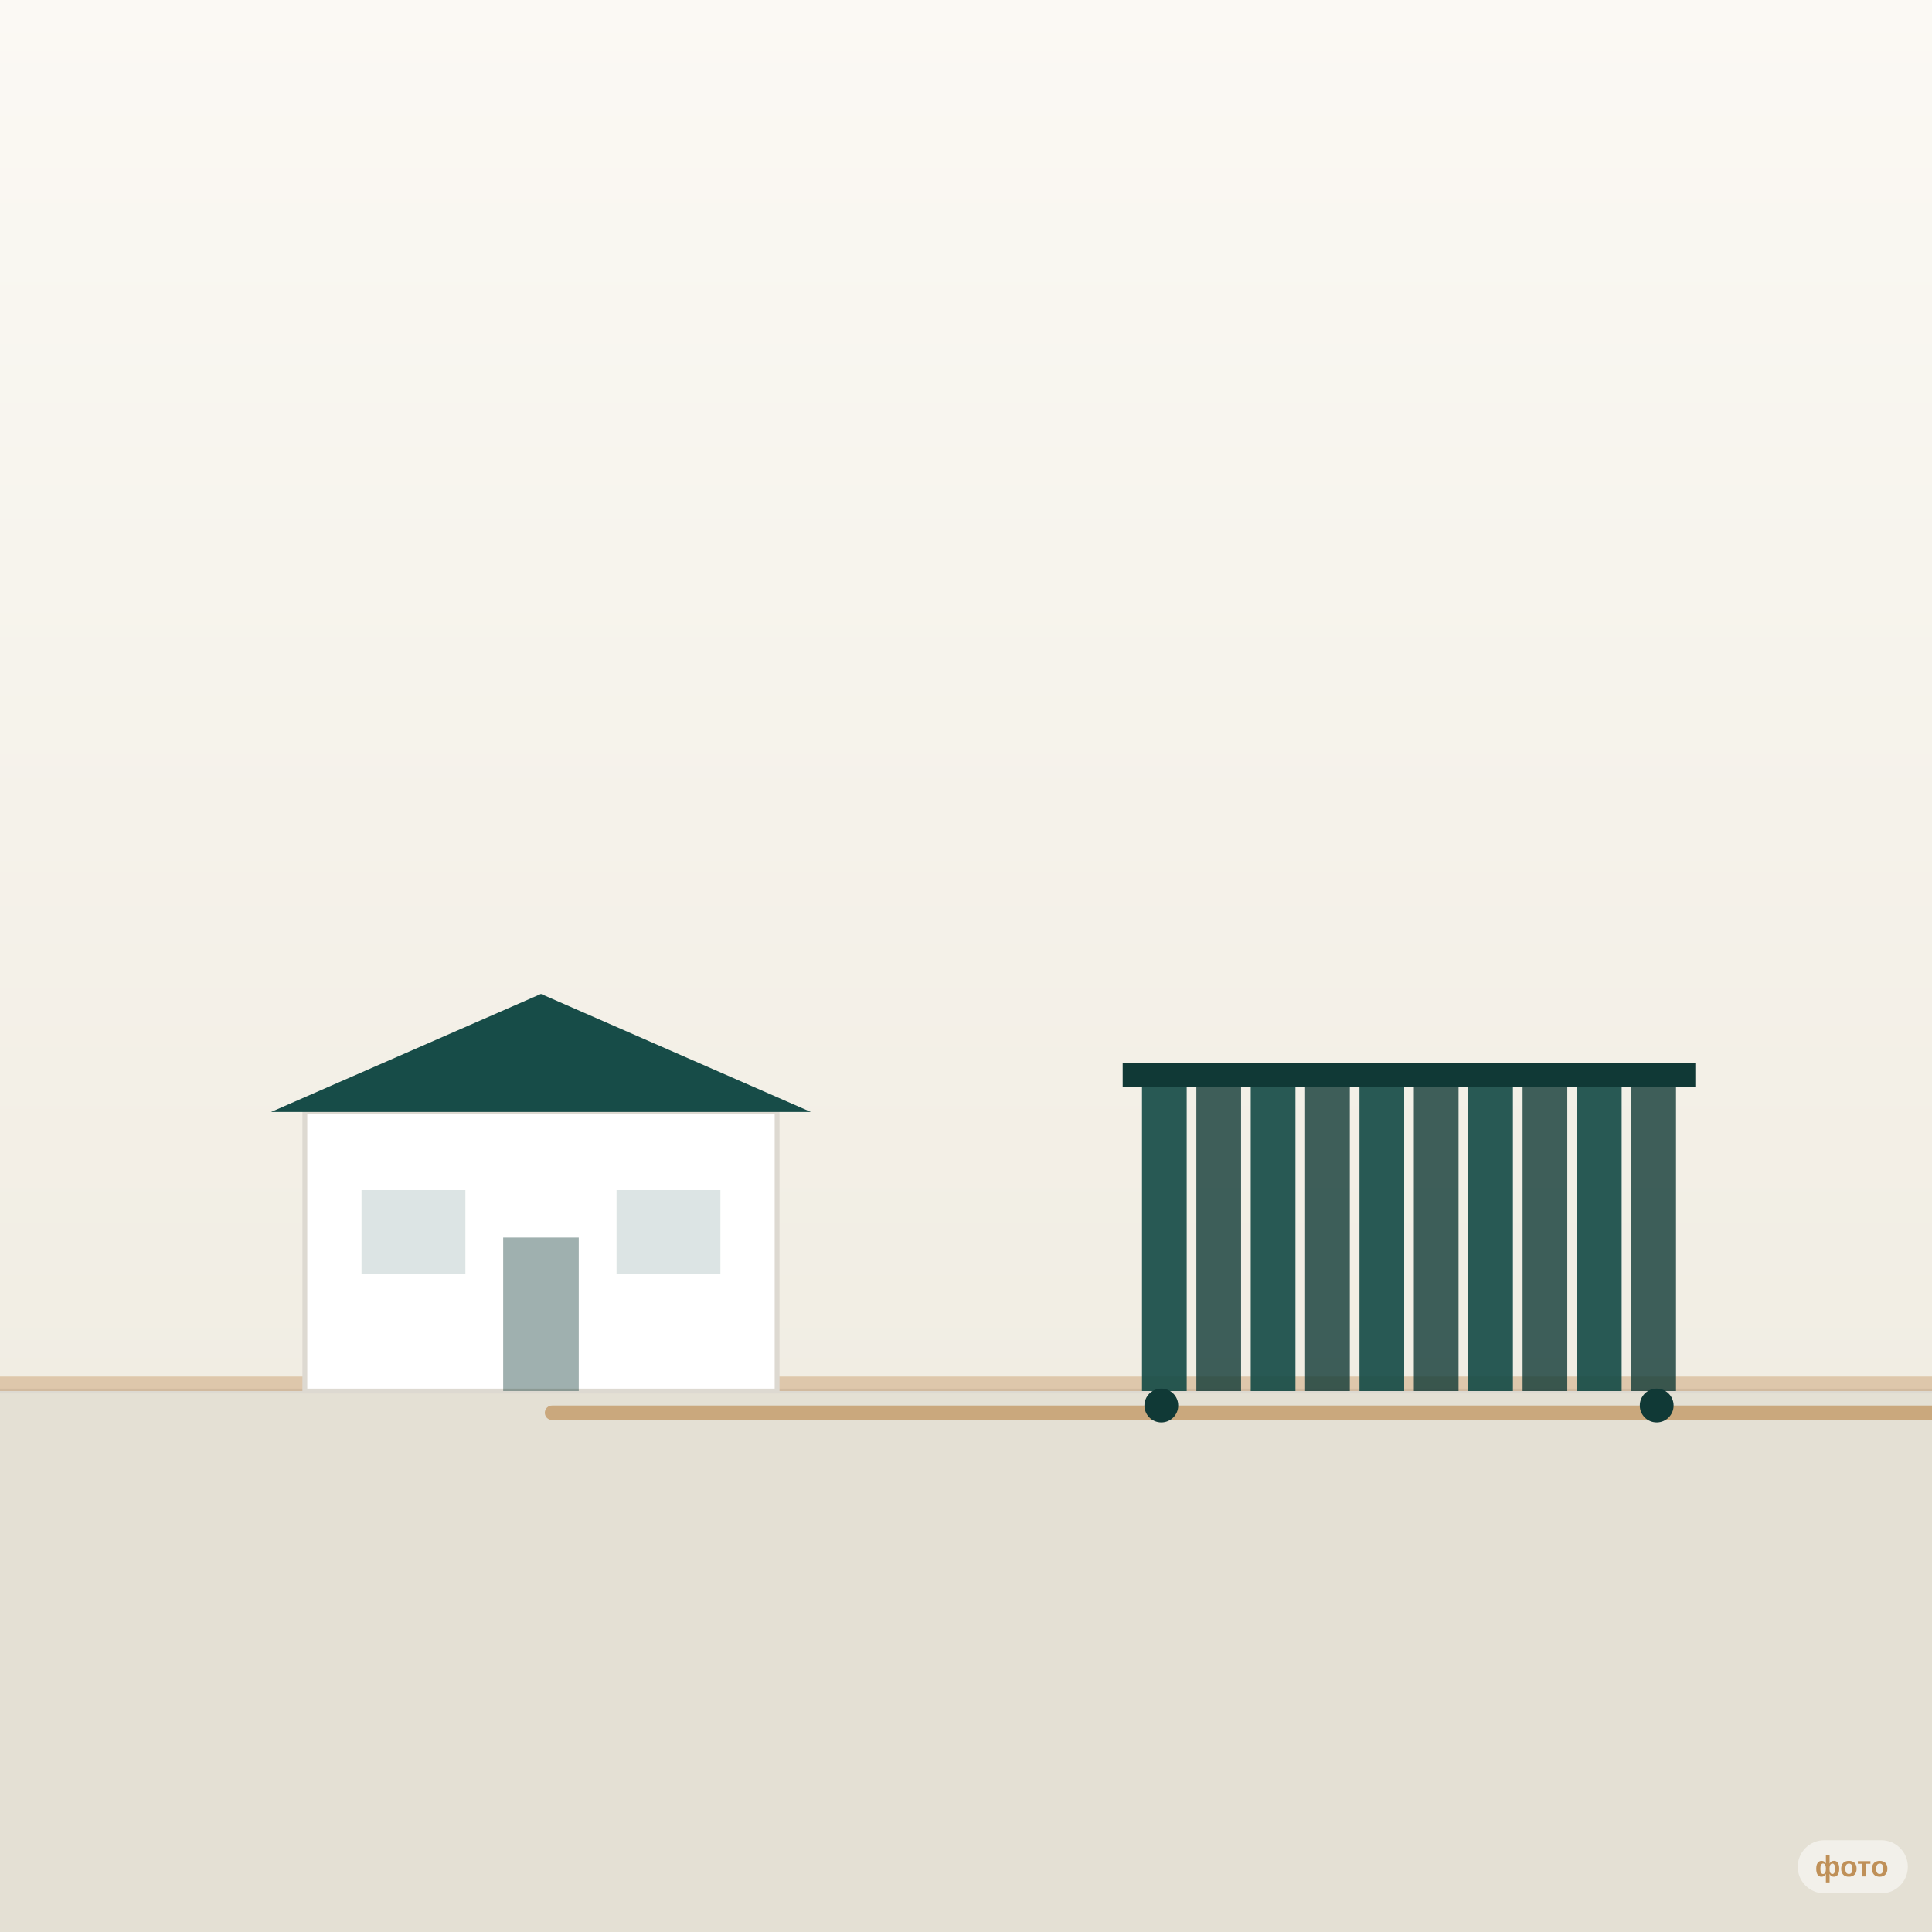
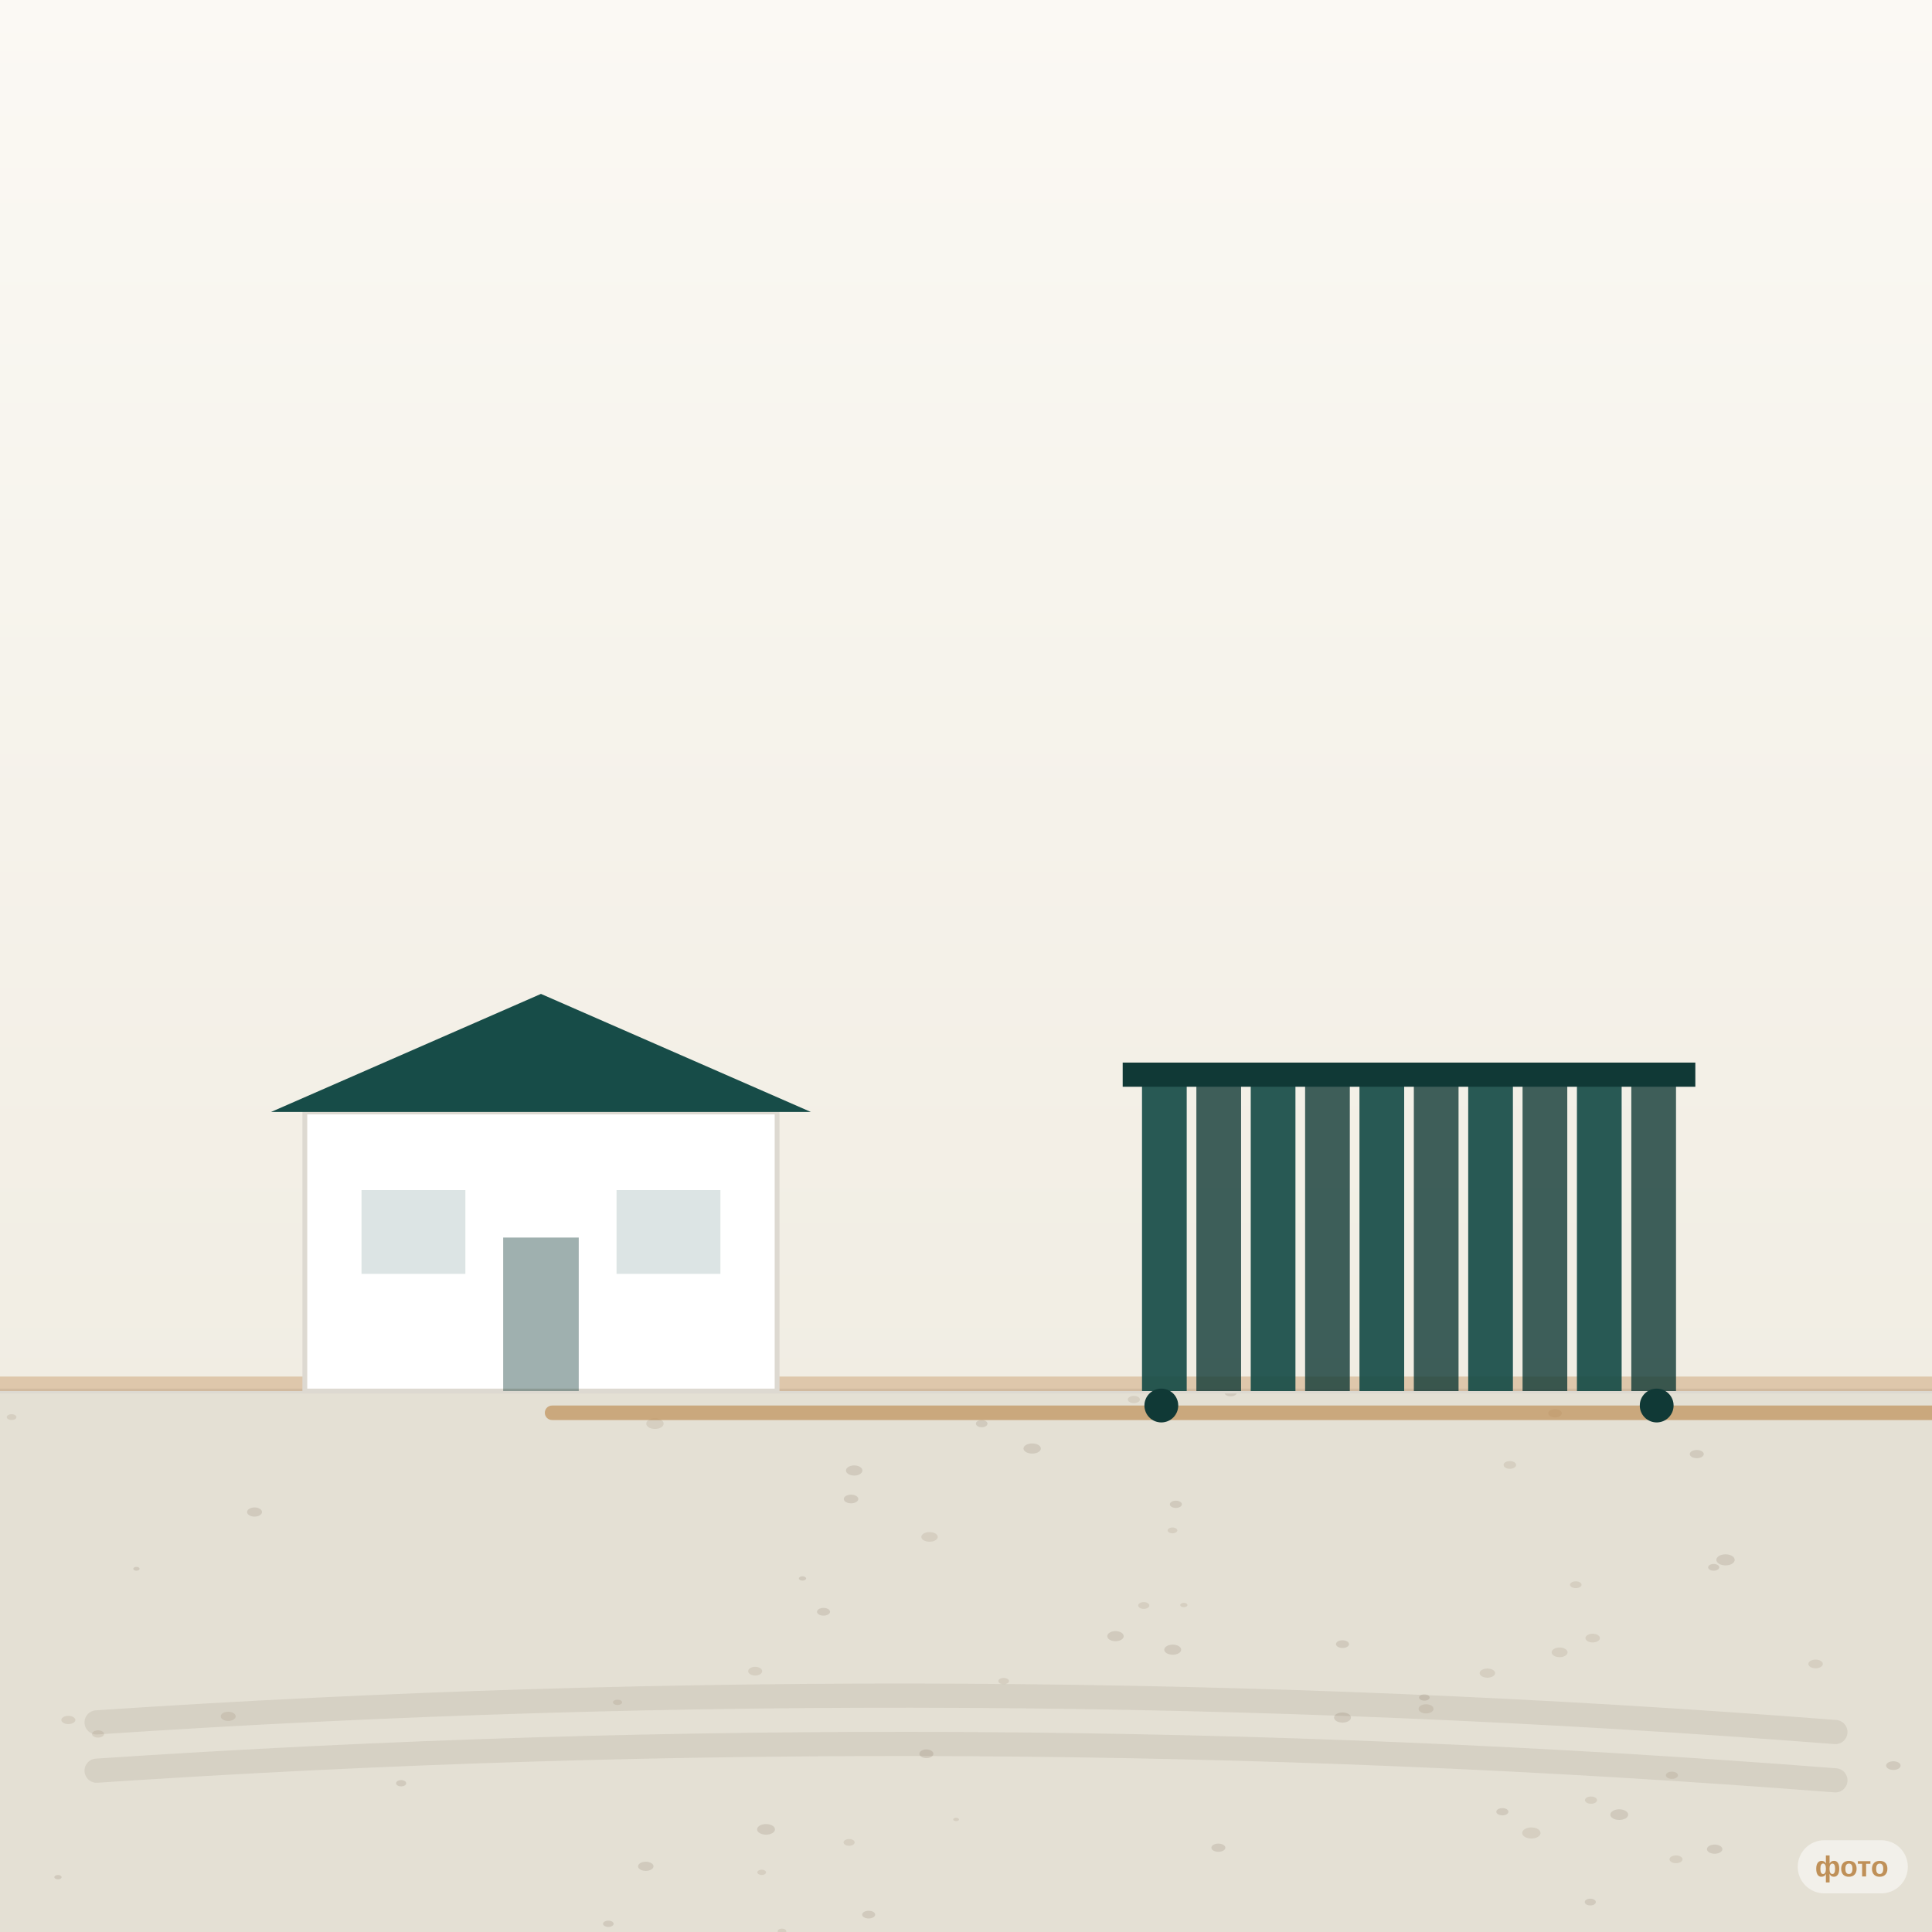
<svg xmlns="http://www.w3.org/2000/svg" width="800" height="800" viewBox="0 0 800 800" role="img">
  <defs>
    <linearGradient id="bg" x1="0" y1="0" x2="0" y2="1">
      <stop offset="0" stop-color="#F8F6F1" />
      <stop offset="1" stop-color="#ECE7DC" />
    </linearGradient>
    <linearGradient id="sky" x1="0" y1="0" x2="0" y2="1">
      <stop offset="0" stop-color="#FBF9F4" />
      <stop offset="1" stop-color="#F1EDE3" />
    </linearGradient>
+     <linearGradient id="duskSky" x1="0" y1="0" x2="0" y2="1">
+       <stop offset="0" stop-color="#1B2422" />
+       <stop offset="1" stop-color="#2C3A34" />
+     </linearGradient>
+     <radialGradient id="workLight" cx="50%" cy="30%" r="70%">
+       <stop offset="0" stop-color="#B98242" stop-opacity="0.35" />
+       <stop offset="1" stop-color="#B98242" stop-opacity="0" />
+     </radialGradient>
  </defs>
  <rect width="800" height="800" fill="url(#bg)" />
  <rect width="800" height="576" fill="url(#sky)" />
  <rect x="0" y="576" width="800" height="224" fill="#E4E0D4" />
+   <g opacity="0.1" stroke="#54432E" stroke-width="10" fill="none" stroke-linecap="round">
+     <path d="M 40 713.2 Q 400 689.2 760 717.2" />
+     <path d="M 40 733.2 Q 400 709.2 760 737.2" />
+   </g>
+   <ellipse cx="383.6" cy="726.2" rx="2.9" ry="1.8" fill="#54432E" opacity="0.14" />
+   <ellipse cx="40.6" cy="718.0" rx="2.5" ry="1.5" fill="#7A6449" opacity="0.14" />
+   <ellipse cx="4.8" cy="586.8" rx="2.0" ry="1.2" fill="#7A6449" opacity="0.14" />
+   <ellipse cx="702.6" cy="602.1" rx="2.9" ry="1.7" fill="#54432E" opacity="0.14" />
+   <ellipse cx="28.3" cy="712.2" rx="2.9" ry="1.7" fill="#7A6449" opacity="0.14" />
+   <ellipse cx="461.9" cy="677.5" rx="3.4" ry="2.1" fill="#54432E" opacity="0.14" />
+   <ellipse cx="486.9" cy="622.9" rx="2.5" ry="1.5" fill="#54432E" opacity="0.14" />
+   <ellipse cx="485.6" cy="683.1" rx="3.5" ry="2.1" fill="#54432E" opacity="0.14" />
+   <ellipse cx="625.2" cy="606.6" rx="2.6" ry="1.6" fill="#7A6449" opacity="0.14" />
+   <ellipse cx="504.5" cy="765.1" rx="2.9" ry="1.7" fill="#54432E" opacity="0.14" />
+   <ellipse cx="395.9" cy="753.4" rx="1.2" ry="0.7" fill="#7A6449" opacity="0.14" />
+   <ellipse cx="105.4" cy="626.1" rx="3.1" ry="1.9" fill="#54432E" opacity="0.14" />
+   <ellipse cx="714.5" cy="645.9" rx="3.8" ry="2.3" fill="#54432E" opacity="0.14" />
+   <ellipse cx="473.6" cy="664.8" rx="2.3" ry="1.4" fill="#7A6449" opacity="0.14" />
+   <ellipse cx="353.7" cy="608.9" rx="3.4" ry="2.1" fill="#54432E" opacity="0.14" />
+   <ellipse cx="658.8" cy="745.4" rx="2.5" ry="1.5" fill="#7A6449" opacity="0.14" />
+   <ellipse cx="652.5" cy="656.2" rx="2.4" ry="1.4" fill="#7A6449" opacity="0.14" />
+   <ellipse cx="615.9" cy="692.8" rx="3.2" ry="1.9" fill="#7A6449" opacity="0.14" />
+   <ellipse cx="634.1" cy="759.0" rx="3.8" ry="2.3" fill="#7A6449" opacity="0.14" />
+   <ellipse cx="485.5" cy="633.7" rx="2.0" ry="1.2" fill="#7A6449" opacity="0.14" />
+   <ellipse cx="784.0" cy="731.1" rx="3.0" ry="1.8" fill="#54432E" opacity="0.14" />
+   <ellipse cx="643.9" cy="585.2" rx="2.8" ry="1.7" fill="#7A6449" opacity="0.14" />
+   <ellipse cx="509.6" cy="576.6" rx="2.6" ry="1.6" fill="#54432E" opacity="0.14" />
+   <ellipse cx="359.7" cy="792.8" rx="2.7" ry="1.6" fill="#54432E" opacity="0.14" />
+   <ellipse cx="694.0" cy="769.9" rx="2.7" ry="1.6" fill="#7A6449" opacity="0.14" />
+   <ellipse cx="645.8" cy="684.2" rx="3.3" ry="2.0" fill="#7A6449" opacity="0.14" />
+   <ellipse cx="709.6" cy="649.0" rx="2.3" ry="1.4" fill="#54432E" opacity="0.14" />
+   <ellipse cx="670.5" cy="751.4" rx="3.7" ry="2.2" fill="#54432E" opacity="0.14" />
+   <ellipse cx="555.9" cy="680.8" rx="2.7" ry="1.6" fill="#54432E" opacity="0.14" />
+   <ellipse cx="315.4" cy="775.3" rx="1.8" ry="1.1" fill="#7A6449" opacity="0.14" />
+   <ellipse cx="271.2" cy="589.5" rx="3.6" ry="2.2" fill="#7A6449" opacity="0.14" />
+   <ellipse cx="590.5" cy="707.6" rx="3.1" ry="1.9" fill="#7A6449" opacity="0.14" />
+   <ellipse cx="24.0" cy="777.3" rx="1.5" ry="0.9" fill="#54432E" opacity="0.14" />
+   <ellipse cx="323.8" cy="799.7" rx="1.8" ry="1.1" fill="#7A6449" opacity="0.14" />
+   <ellipse cx="384.9" cy="636.4" rx="3.4" ry="2.0" fill="#7A6449" opacity="0.14" />
+   <ellipse cx="751.8" cy="689.0" rx="3.0" ry="1.8" fill="#7A6449" opacity="0.14" />
+   <ellipse cx="659.5" cy="678.3" rx="3.0" ry="1.8" fill="#7A6449" opacity="0.14" />
+   <ellipse cx="555.9" cy="711.2" rx="3.5" ry="2.1" fill="#54432E" opacity="0.14" />
+   <ellipse cx="267.4" cy="772.8" rx="3.2" ry="1.9" fill="#54432E" opacity="0.14" />
+   <ellipse cx="490.2" cy="664.6" rx="1.5" ry="0.9" fill="#7A6449" opacity="0.14" />
+   <ellipse cx="710.0" cy="765.7" rx="3.2" ry="1.9" fill="#54432E" opacity="0.14" />
+   <ellipse cx="352.4" cy="620.7" rx="3.0" ry="1.8" fill="#54432E" opacity="0.14" />
+   <ellipse cx="166.1" cy="738.4" rx="2.1" ry="1.3" fill="#54432E" opacity="0.14" />
+   <ellipse cx="692.3" cy="735.1" rx="2.5" ry="1.5" fill="#7A6449" opacity="0.14" />
+   <ellipse cx="415.6" cy="696.1" rx="2.2" ry="1.3" fill="#7A6449" opacity="0.14" />
+   <ellipse cx="332.3" cy="653.6" rx="1.5" ry="0.9" fill="#54432E" opacity="0.14" />
+   <ellipse cx="312.7" cy="692.0" rx="2.9" ry="1.8" fill="#7A6449" opacity="0.14" />
+   <ellipse cx="589.8" cy="702.9" rx="2.2" ry="1.3" fill="#54432E" opacity="0.14" />
+   <ellipse cx="406.5" cy="589.5" rx="2.4" ry="1.5" fill="#54432E" opacity="0.14" />
+   <ellipse cx="658.5" cy="787.6" rx="2.3" ry="1.4" fill="#54432E" opacity="0.14" />
+   <ellipse cx="351.6" cy="762.9" rx="2.3" ry="1.4" fill="#7A6449" opacity="0.14" />
+   <ellipse cx="255.7" cy="704.9" rx="1.9" ry="1.1" fill="#7A6449" opacity="0.14" />
+   <ellipse cx="469.5" cy="579.5" rx="2.5" ry="1.5" fill="#7A6449" opacity="0.14" />
+   <ellipse cx="622.1" cy="750.2" rx="2.5" ry="1.5" fill="#54432E" opacity="0.14" />
+   <ellipse cx="341.0" cy="667.4" rx="2.7" ry="1.6" fill="#54432E" opacity="0.14" />
+   <ellipse cx="56.5" cy="649.6" rx="1.3" ry="0.8" fill="#54432E" opacity="0.14" />
+   <ellipse cx="427.4" cy="599.8" rx="3.6" ry="2.1" fill="#54432E" opacity="0.14" />
+   <ellipse cx="317.2" cy="757.5" rx="3.7" ry="2.2" fill="#54432E" opacity="0.14" />
+   <ellipse cx="94.5" cy="710.7" rx="3.1" ry="1.9" fill="#7A6449" opacity="0.14" />
+   <ellipse cx="251.9" cy="796.6" rx="2.2" ry="1.3" fill="#54432E" opacity="0.14" />
  <line x1="0" y1="576" x2="800" y2="576" stroke="#DDD9D1" stroke-width="2" />
  <rect x="0" y="570" width="800" height="6" fill="#B98242" opacity="0.35" />
  <g>
    <rect x="126.222" y="460.444" width="195.556" height="115.556" fill="#ffffff" stroke="#DDD9D1" stroke-width="2" />
    <polygon points="112.222,460.444 335.778,460.444 224,411.556" fill="#174C48" />
    <rect x="149.689" y="492.8" width="43.022" height="34.667" fill="#174C48" opacity="0.15" />
    <rect x="255.289" y="492.8" width="43.022" height="34.667" fill="#174C48" opacity="0.15" />
    <rect x="208.356" y="512.444" width="31.289" height="63.556" fill="#103936" opacity="0.4" />
  </g>
  <g>
    <rect x="225.6" y="582" width="604.8" height="6" rx="3" fill="#B98242" opacity="0.6" />
    <rect x="472.88" y="448" width="18.512" height="128" fill="#174C48" opacity="0.92" />
    <rect x="495.392" y="448" width="18.512" height="128" fill="#103936" opacity="0.8" />
    <rect x="517.904" y="448" width="18.512" height="128" fill="#174C48" opacity="0.92" />
    <rect x="540.416" y="448" width="18.512" height="128" fill="#103936" opacity="0.8" />
    <rect x="562.928" y="448" width="18.512" height="128" fill="#174C48" opacity="0.92" />
    <rect x="585.44" y="448" width="18.512" height="128" fill="#103936" opacity="0.8" />
    <rect x="607.952" y="448" width="18.512" height="128" fill="#174C48" opacity="0.92" />
    <rect x="630.464" y="448" width="18.512" height="128" fill="#103936" opacity="0.8" />
    <rect x="652.976" y="448" width="18.512" height="128" fill="#174C48" opacity="0.92" />
    <rect x="675.488" y="448" width="18.512" height="128" fill="#103936" opacity="0.8" />
    <rect x="464.88" y="440" width="237.12" height="10" fill="#103936" />
    <circle cx="480.88" cy="582" r="7" fill="#103936" />
    <circle cx="686" cy="582" r="7" fill="#103936" />
  </g>
  <g opacity="0.85">
    <rect x="744.4" y="762" width="45.6" height="22" rx="11" fill="#ffffff" opacity="0.6" />
    <text x="782" y="777" text-anchor="end" font-family="Arial, sans-serif" font-size="12" fill="#B98242" font-weight="600">фото</text>
  </g>
</svg>
